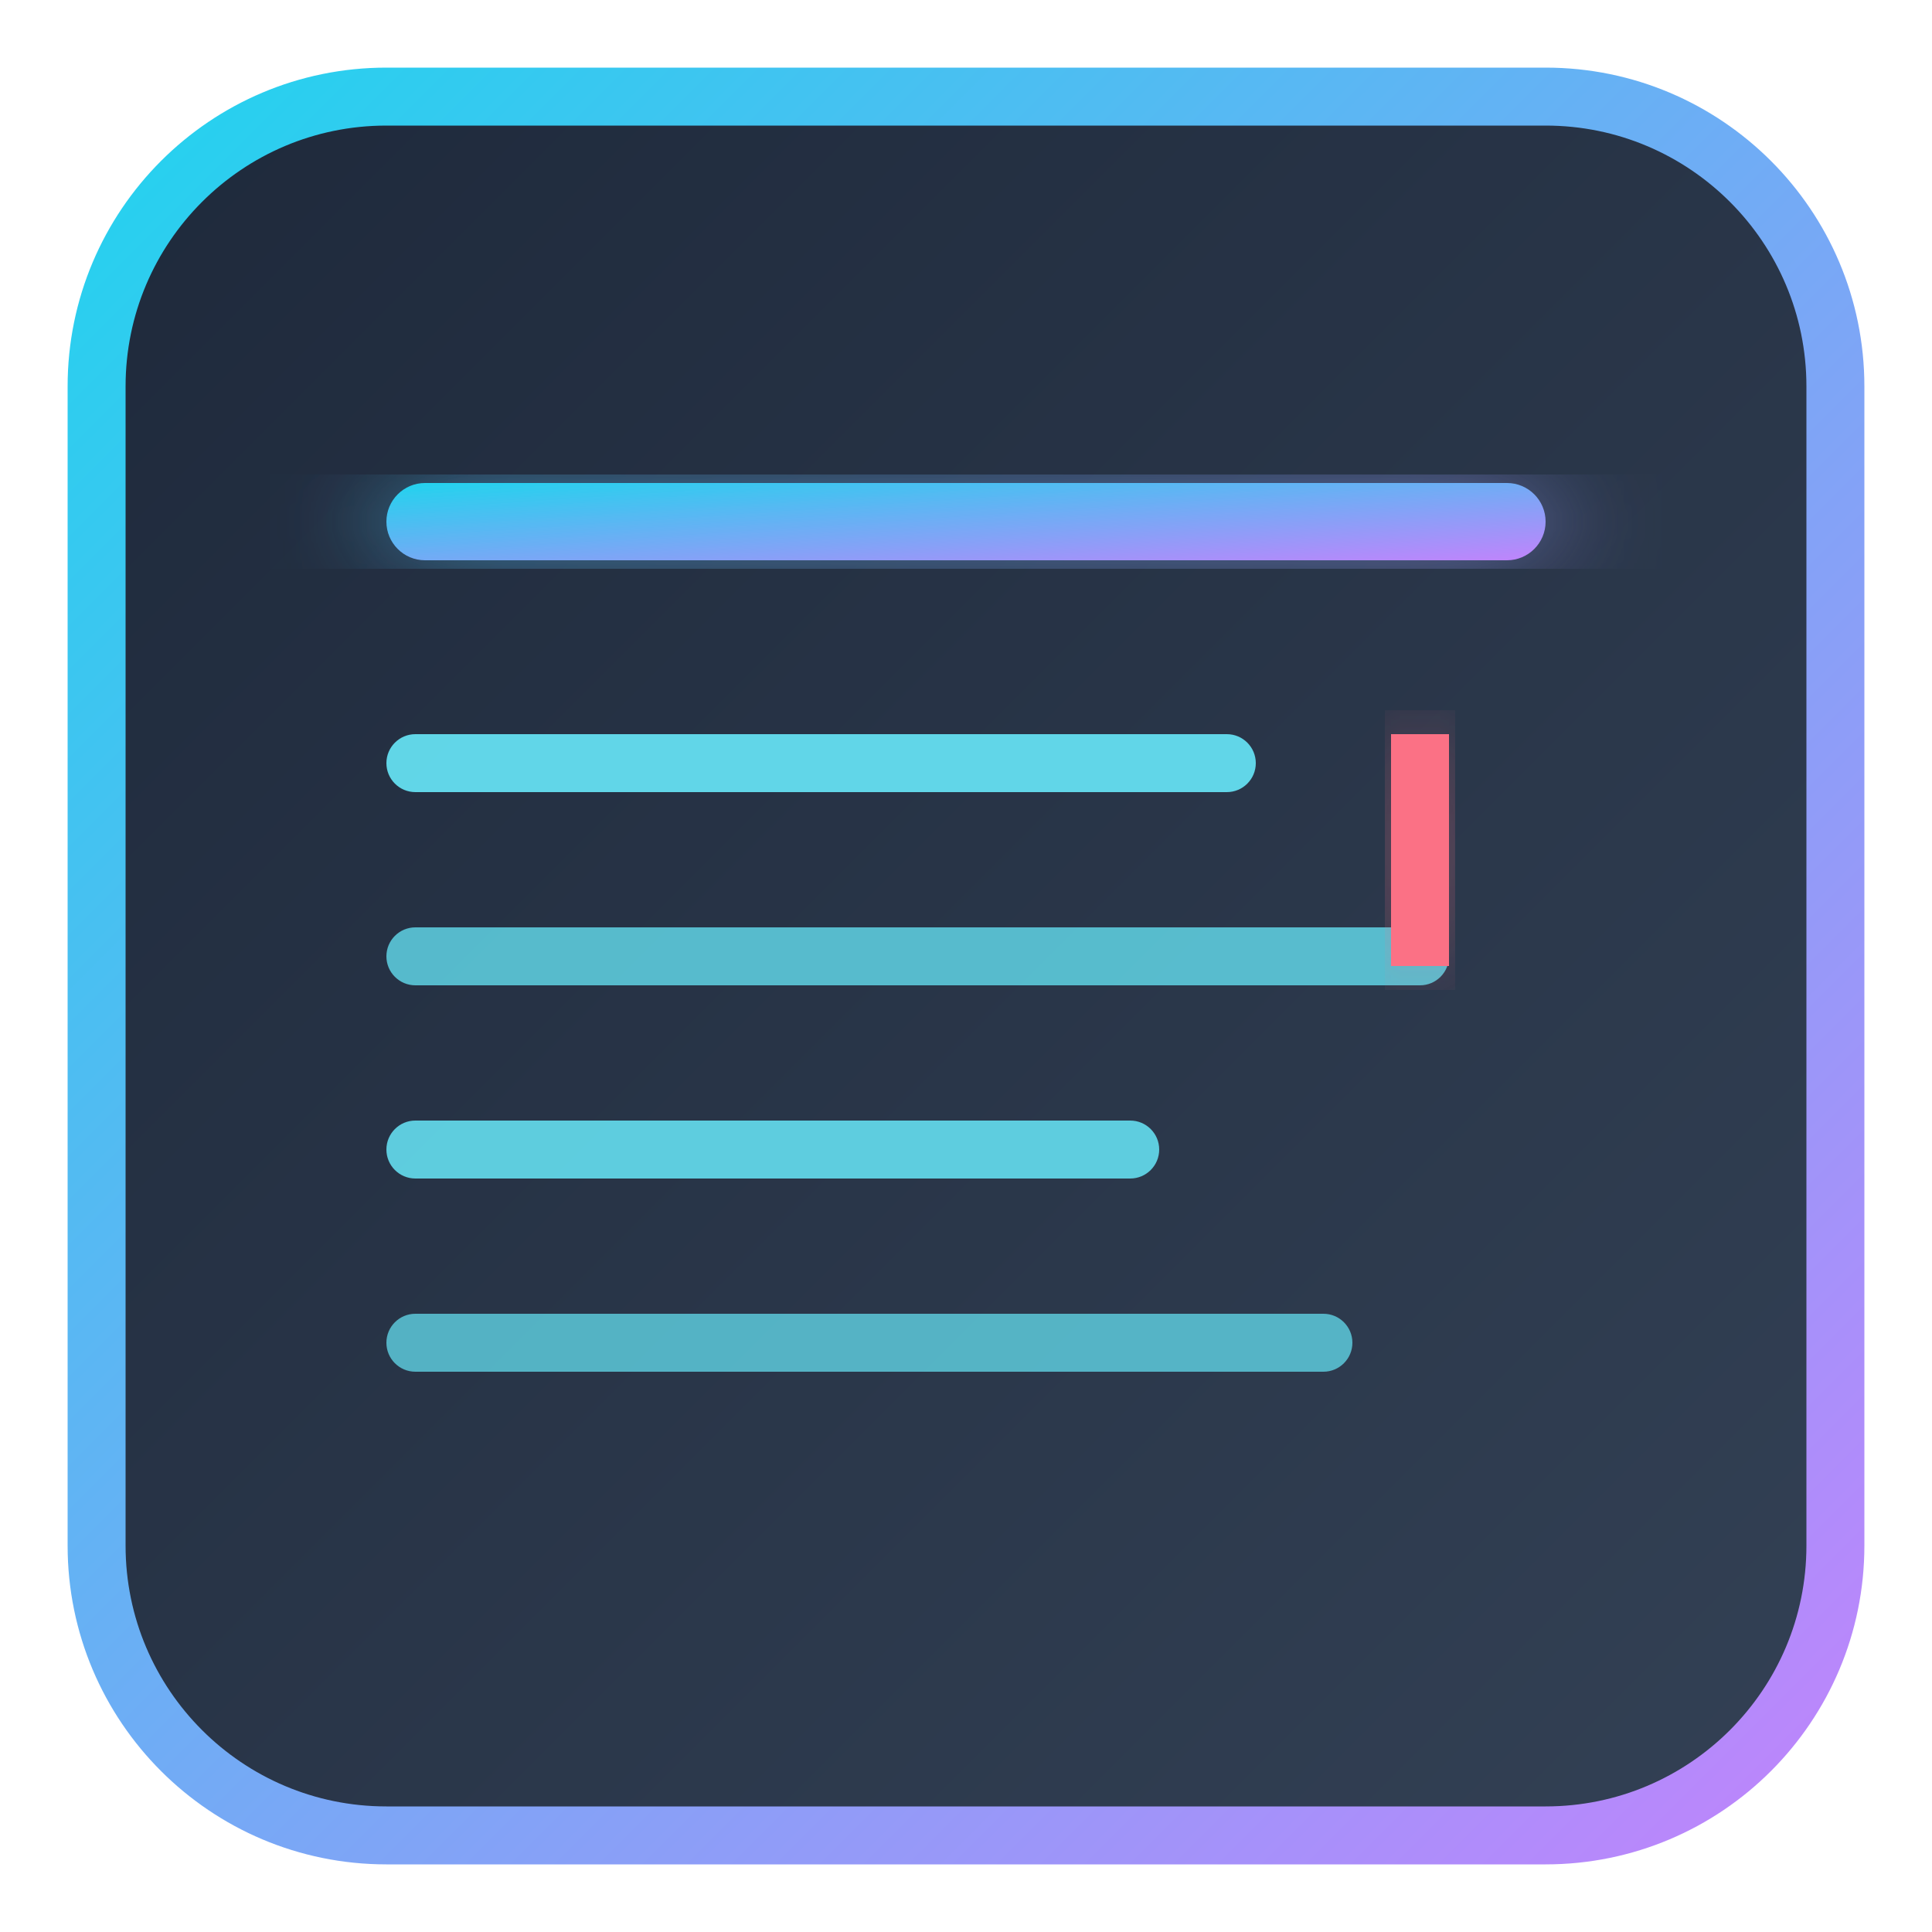
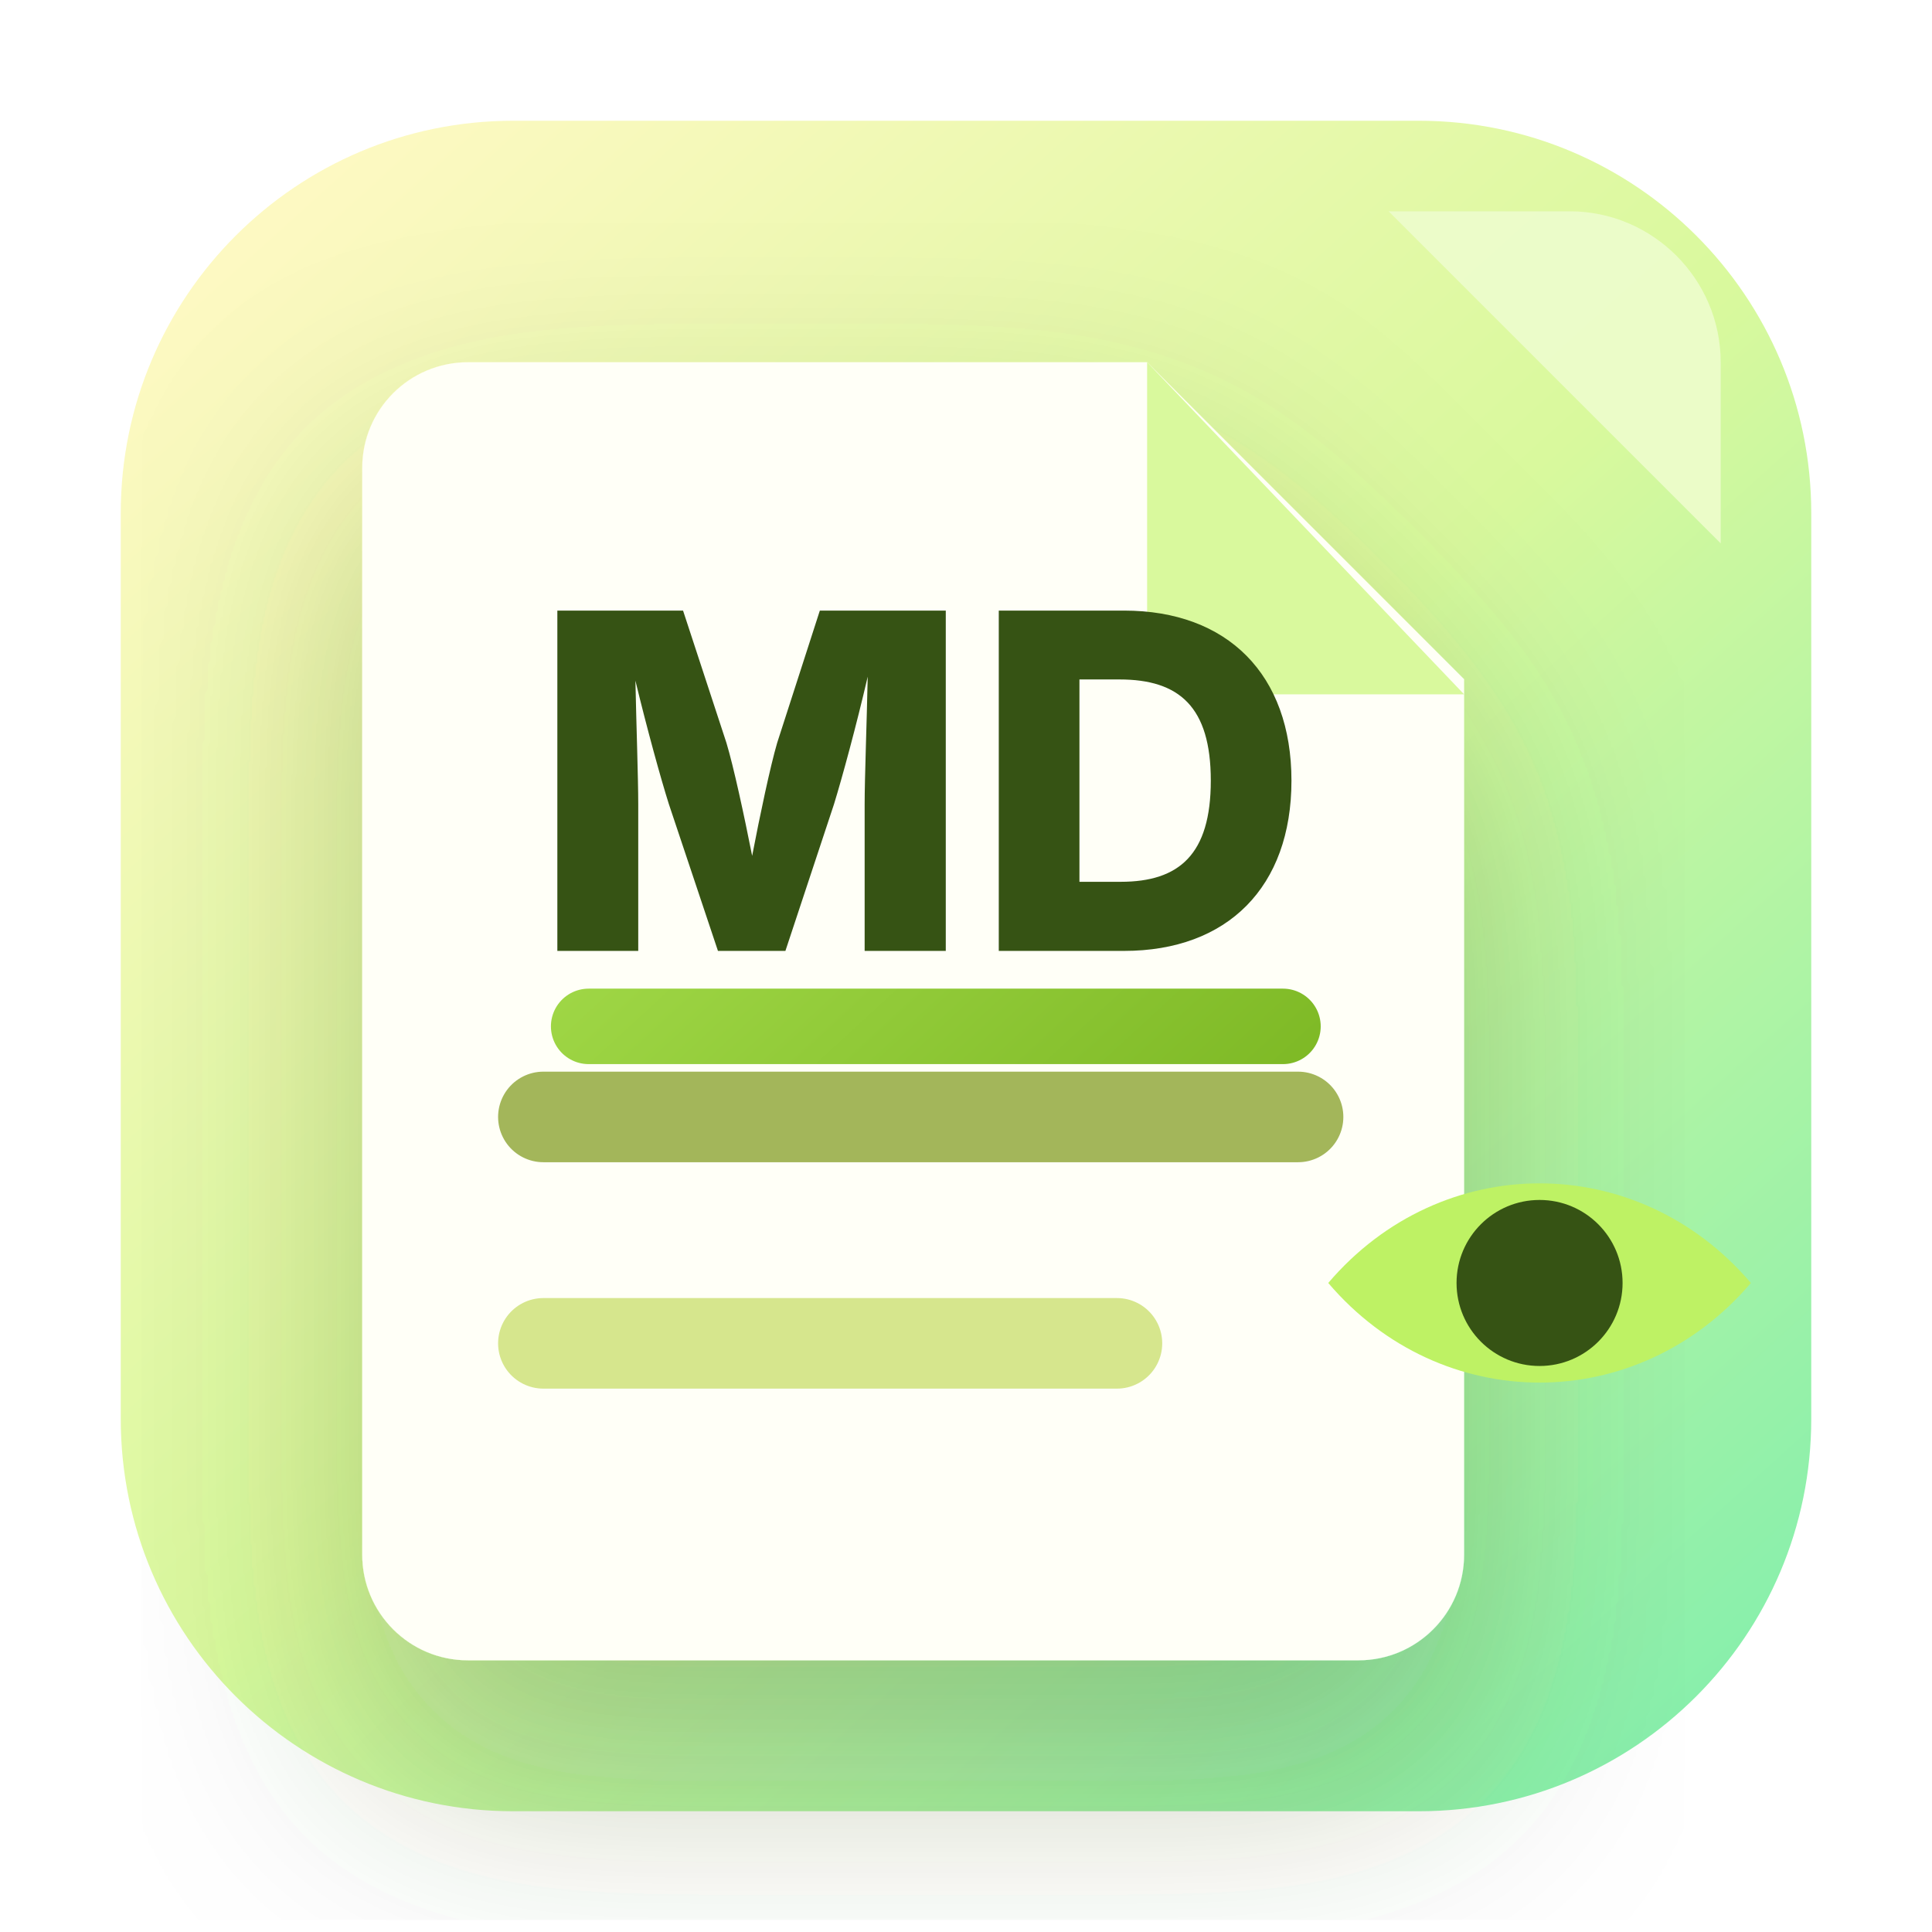
- <svg xmlns="http://www.w3.org/2000/svg" viewBox="0 0 100 100">
+ <svg xmlns="http://www.w3.org/2000/svg" viewBox="0 0 128 128">
  <defs>
-     <linearGradient id="bg" x1="0%" y1="0%" x2="100%" y2="100%">
-       <stop offset="0%" style="stop-color:#1e293b;stop-opacity:1" />
-       <stop offset="100%" style="stop-color:#334155;stop-opacity:1" />
+     <linearGradient id="bg" x1="18" y1="12" x2="112" y2="116" gradientUnits="userSpaceOnUse">
+       <stop offset="0" stop-color="#fef9c3" />
+       <stop offset="0.5" stop-color="#d9f99d" />
+       <stop offset="1" stop-color="#86efac" />
    </linearGradient>
-     <linearGradient id="accent" x1="0%" y1="0%" x2="100%" y2="100%">
-       <stop offset="0%" style="stop-color:#22d3ee;stop-opacity:1" />
-       <stop offset="100%" style="stop-color:#c084fc;stop-opacity:1" />
+     <linearGradient id="edge" x1="26" y1="28" x2="94" y2="102" gradientUnits="userSpaceOnUse">
+       <stop offset="0" stop-color="#bef264" />
+       <stop offset="1" stop-color="#65a30d" />
    </linearGradient>
-     <filter id="glow">
-       <feGaussianBlur stdDeviation="3" result="coloredBlur" />
-       <feMerge>
-         <feMergeNode in="coloredBlur" />
-         <feMergeNode in="SourceGraphic" />
-       </feMerge>
+     <filter id="shadow" x="-20%" y="-20%" width="140%" height="140%">
+       <feDropShadow dx="0" dy="8" stdDeviation="8" flood-color="#365314" flood-opacity="0.28" />
    </filter>
  </defs>
-   <rect x="5" y="5" width="90" height="90" rx="15" fill="url(#bg)" stroke="url(#accent)" stroke-width="3" />
-   <rect x="20" y="25" width="60" height="4" rx="2" fill="url(#accent)" filter="url(#glow)" />
-   <rect x="20" y="38" width="45" height="3" rx="1.5" fill="#67e8f9" opacity="0.9" />
-   <rect x="20" y="48" width="55" height="3" rx="1.5" fill="#67e8f9" opacity="0.75" />
-   <rect x="20" y="58" width="40" height="3" rx="1.5" fill="#67e8f9" opacity="0.85" />
-   <rect x="20" y="68" width="50" height="3" rx="1.5" fill="#67e8f9" opacity="0.7" />
-   <rect x="72" y="38" width="3" height="12" fill="#fb7185" filter="url(#glow)">
-     <animate attributeName="opacity" values="1;0.3;1" dur="0.8s" repeatCount="indefinite" />
-   </rect>
+   <rect x="8" y="8" width="112" height="112" rx="26" fill="url(#bg)" />
+   <path d="M92 14 114 36V24c0-5.5-4.5-10-10-10H92Z" fill="#ecfccb" opacity="0.95" />
+   <g filter="url(#shadow)">
+     <path d="M31 24h45l21 21v58a7 7 0 0 1-7 7H31a7 7 0 0 1-7-7V31a7 7 0 0 1 7-7Z" fill="#fffff7" />
+     <path d="M76 24v17a5 5 0 0 0 5 5h16L76 24Z" fill="#d9f99d" />
+     <path d="M36 74h50" stroke="#a3b65a" stroke-width="6" stroke-linecap="round" />
+     <path d="M36 89h38" stroke="#d6e68d" stroke-width="6" stroke-linecap="round" />
+   </g>
+   <text x="61" y="63" text-anchor="middle" font-family="Inter, Segoe UI, Arial, sans-serif" font-size="31" font-weight="800" fill="#365314">MD</text>
+   <path d="M39 68h46" stroke="url(#edge)" stroke-width="5" stroke-linecap="round" />
+   <path d="M88 85c7.5-8.8 20.5-8.8 28 0-7.5 8.8-20.5 8.8-28 0Z" fill="#bef264" />
+   <circle cx="102" cy="85" r="5.5" fill="#365314" />
</svg>
